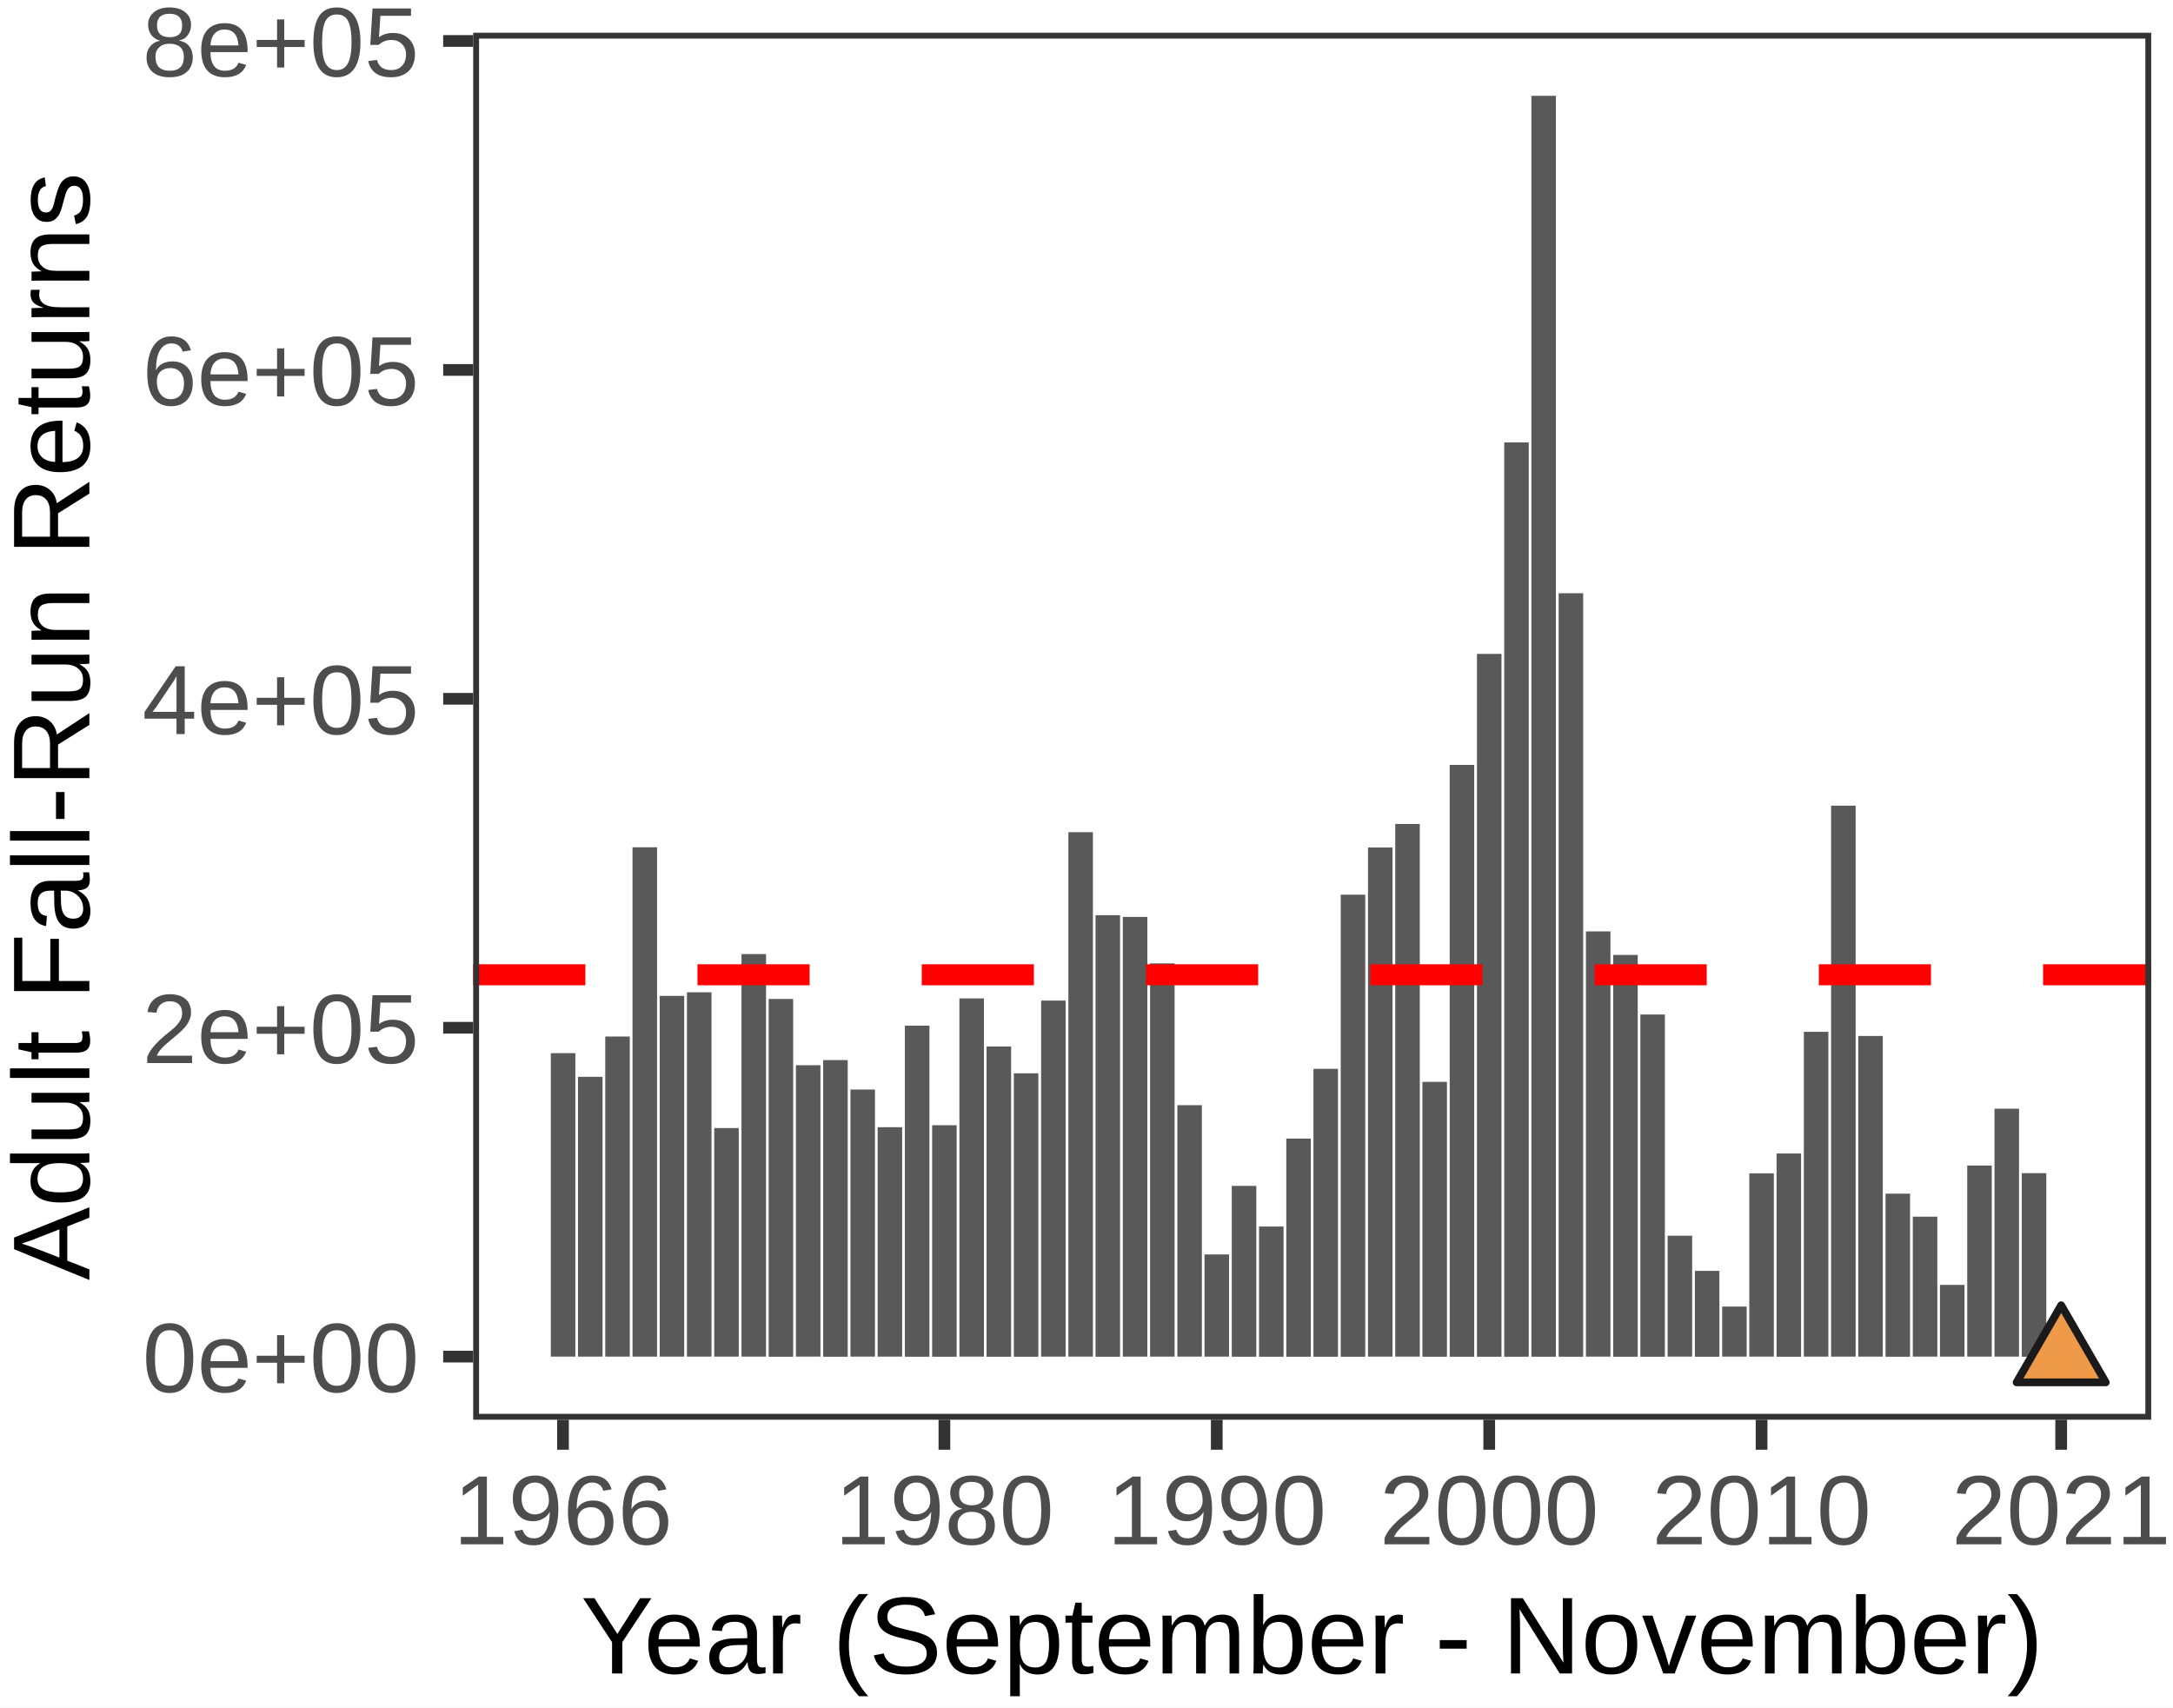
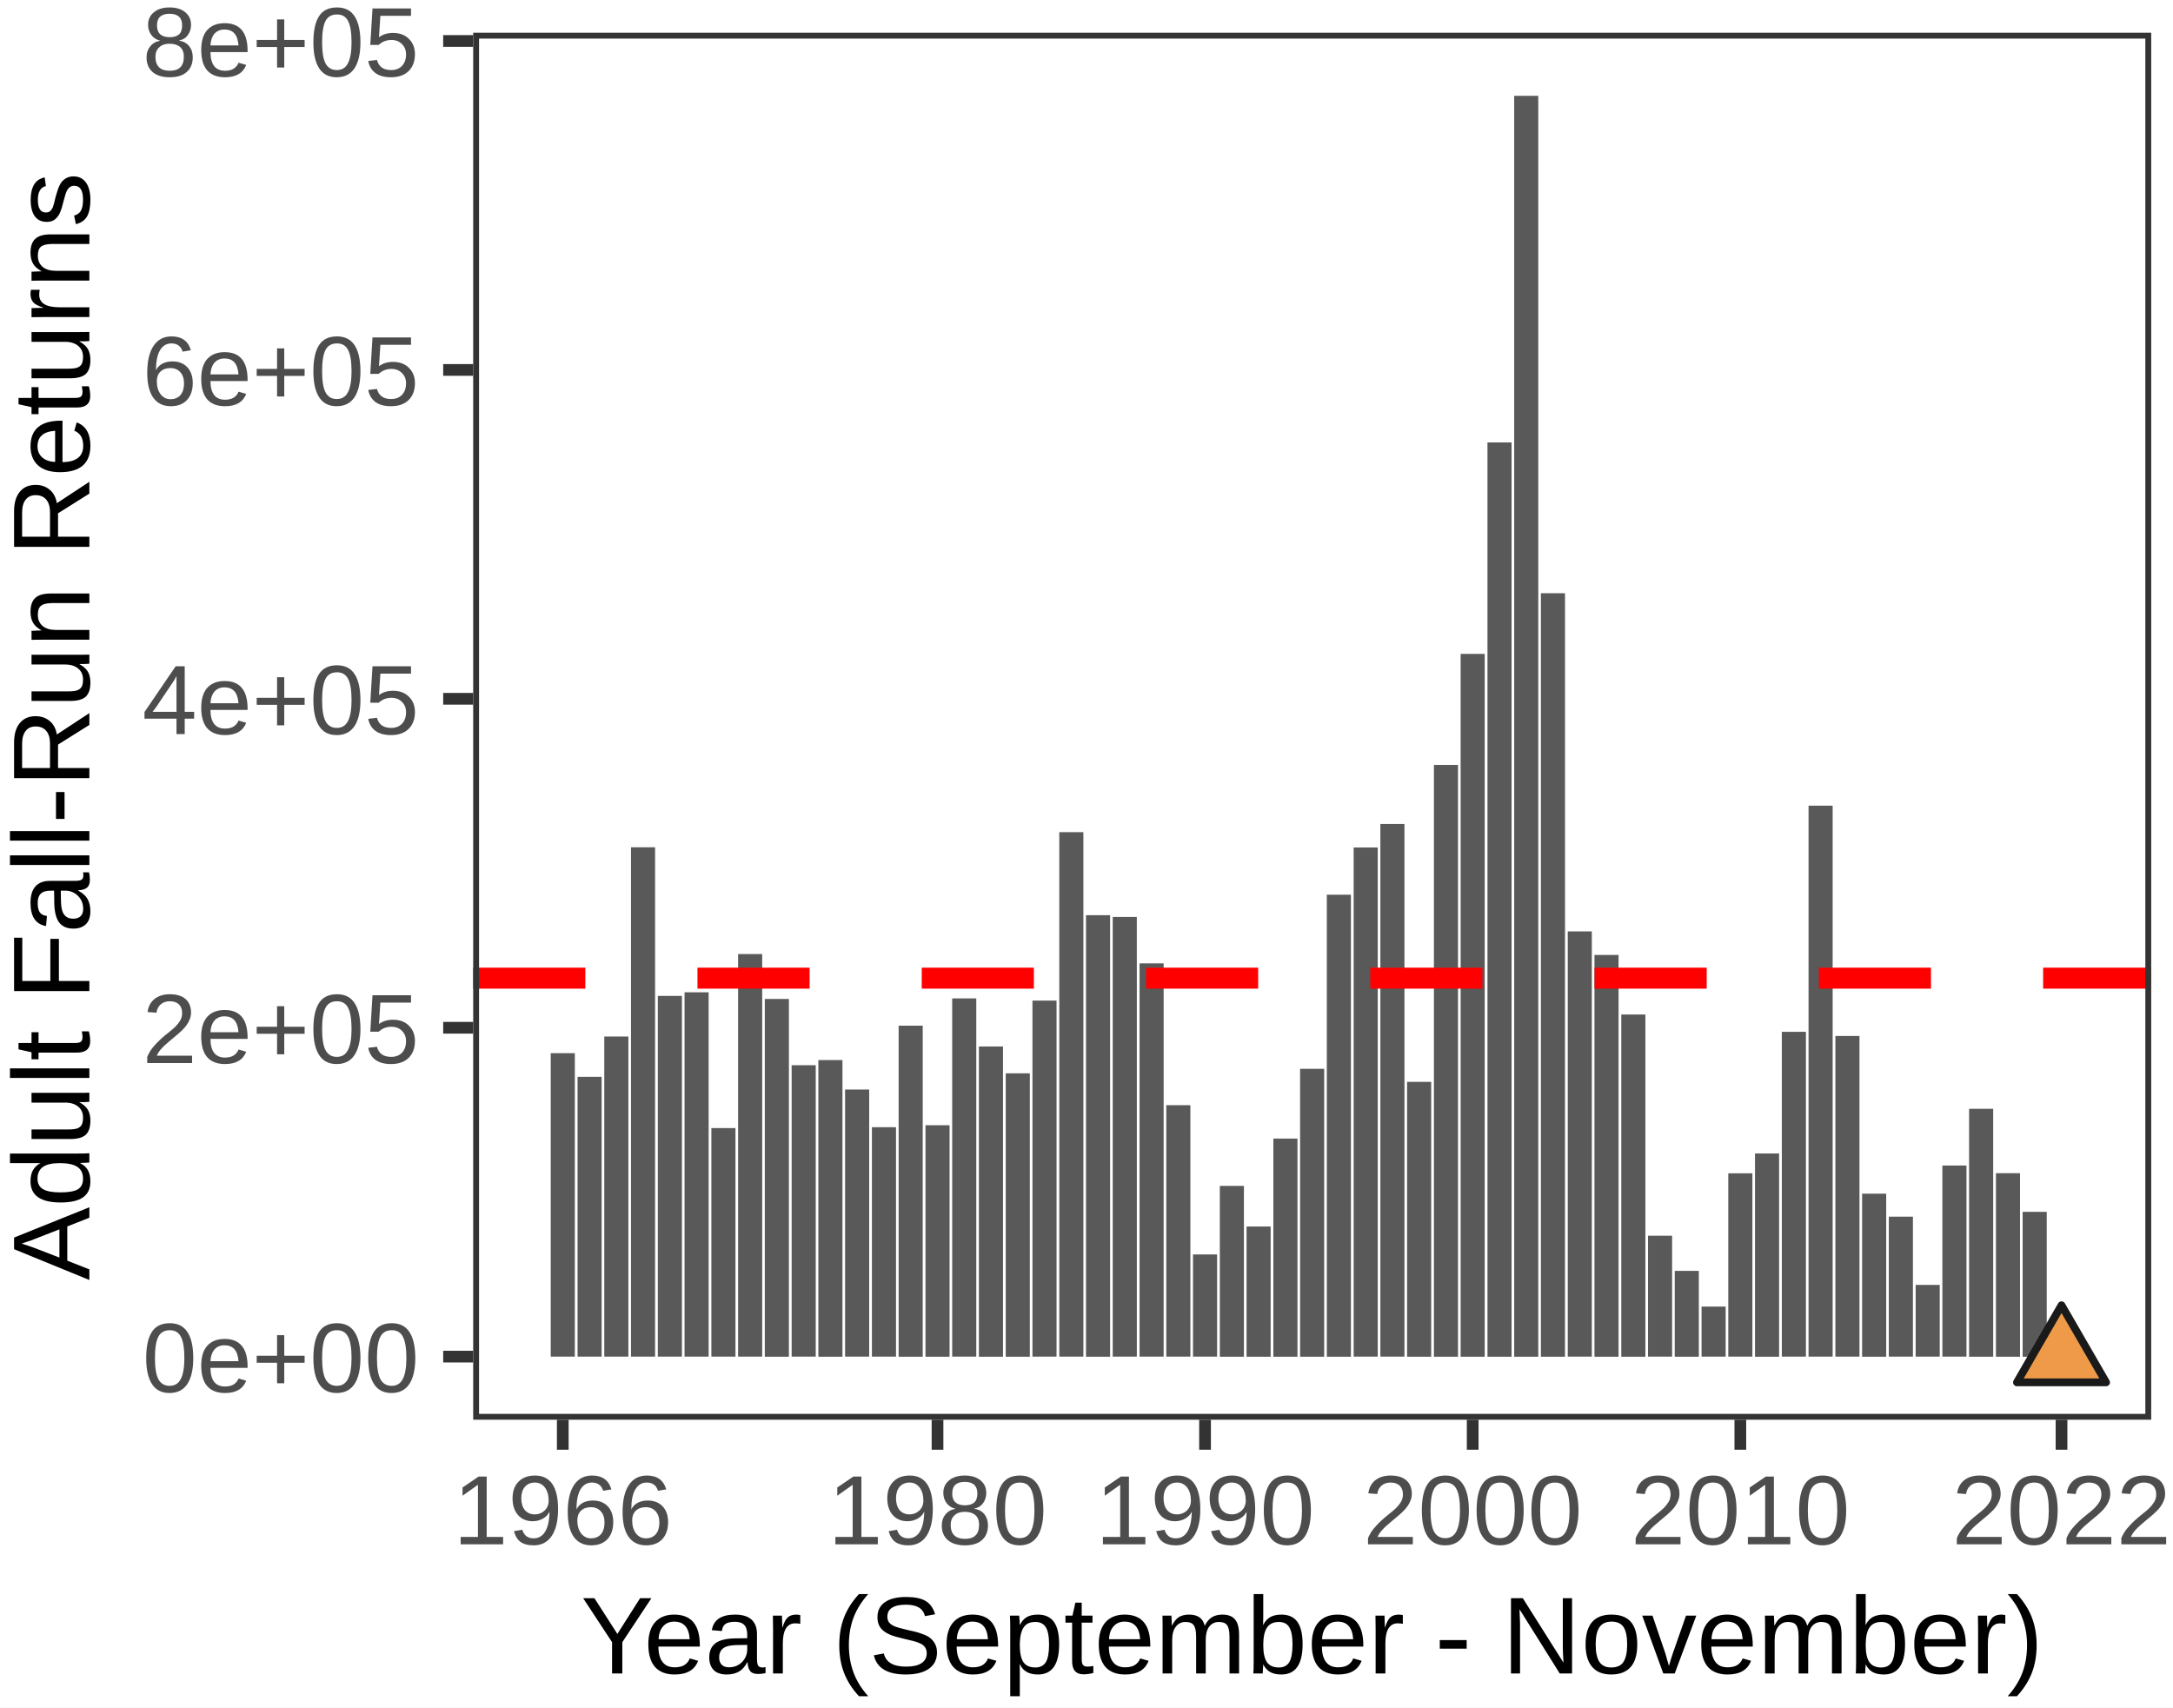
<svg xmlns="http://www.w3.org/2000/svg" class="svglite" width="198.43pt" height="155.91pt" viewBox="0 0 198.43 155.91">
  <defs>
    <style type="text/css">
    .svglite line, .svglite polyline, .svglite polygon, .svglite path, .svglite rect, .svglite circle {
      fill: none;
      stroke: #000000;
      stroke-linecap: round;
      stroke-linejoin: round;
      stroke-miterlimit: 10.00;
    }
    .svglite text {
      white-space: pre;
    }
  </style>
  </defs>
  <rect width="100%" height="100%" style="stroke: none; fill: #FFFFFF;" />
  <defs>
    <clipPath id="cpMC4wMHwxOTguNDN8MC4wMHwxNTUuOTE=">
      <rect x="0.00" y="0.00" width="198.43" height="155.91" />
    </clipPath>
  </defs>
  <g clip-path="url(#cpMC4wMHwxOTguNDN8MC4wMHwxNTUuOTE=)">
    <rect x="0.00" y="0.00" width="198.43" height="155.91" style="stroke-width: 1.07; stroke: #FFFFFF; fill: #FFFFFF;" />
  </g>
  <defs>
    <clipPath id="cpNDMuMjF8MTk2LjQzfDIuOTl8MTI5LjY0">
      <rect x="43.21" y="2.99" width="153.23" height="126.65" />
    </clipPath>
  </defs>
  <g clip-path="url(#cpNDMuMjF8MTk2LjQzfDIuOTl8MTI5LjY0)">
    <rect x="43.21" y="2.99" width="153.23" height="126.65" style="stroke-width: 1.07; stroke: none; fill: #FFFFFF;" />
-     <rect x="184.62" y="107.13" width="2.24" height="16.76" style="stroke-width: 1.07; stroke: none; stroke-linecap: square; stroke-linejoin: miter; fill: #595959;" />
-     <rect x="182.13" y="101.24" width="2.24" height="22.64" style="stroke-width: 1.07; stroke: none; stroke-linecap: square; stroke-linejoin: miter; fill: #595959;" />
-     <rect x="179.64" y="106.43" width="2.24" height="17.45" style="stroke-width: 1.07; stroke: none; stroke-linecap: square; stroke-linejoin: miter; fill: #595959;" />
-     <rect x="177.15" y="117.33" width="2.24" height="6.55" style="stroke-width: 1.07; stroke: none; stroke-linecap: square; stroke-linejoin: miter; fill: #595959;" />
-     <rect x="174.67" y="111.10" width="2.24" height="12.78" style="stroke-width: 1.07; stroke: none; stroke-linecap: square; stroke-linejoin: miter; fill: #595959;" />
-     <rect x="172.18" y="109.00" width="2.24" height="14.89" style="stroke-width: 1.07; stroke: none; stroke-linecap: square; stroke-linejoin: miter; fill: #595959;" />
-     <rect x="169.69" y="94.60" width="2.24" height="29.28" style="stroke-width: 1.07; stroke: none; stroke-linecap: square; stroke-linejoin: miter; fill: #595959;" />
-     <rect x="167.21" y="73.57" width="2.24" height="50.31" style="stroke-width: 1.07; stroke: none; stroke-linecap: square; stroke-linejoin: miter; fill: #595959;" />
-     <rect x="164.72" y="94.22" width="2.24" height="29.66" style="stroke-width: 1.07; stroke: none; stroke-linecap: square; stroke-linejoin: miter; fill: #595959;" />
-     <rect x="162.23" y="105.33" width="2.24" height="18.56" style="stroke-width: 1.07; stroke: none; stroke-linecap: square; stroke-linejoin: miter; fill: #595959;" />
-     <rect x="159.74" y="107.14" width="2.24" height="16.74" style="stroke-width: 1.07; stroke: none; stroke-linecap: square; stroke-linejoin: miter; fill: #595959;" />
-     <rect x="157.26" y="119.31" width="2.24" height="4.57" style="stroke-width: 1.07; stroke: none; stroke-linecap: square; stroke-linejoin: miter; fill: #595959;" />
-     <rect x="154.77" y="116.05" width="2.24" height="7.84" style="stroke-width: 1.07; stroke: none; stroke-linecap: square; stroke-linejoin: miter; fill: #595959;" />
-     <rect x="152.28" y="112.84" width="2.24" height="11.04" style="stroke-width: 1.07; stroke: none; stroke-linecap: square; stroke-linejoin: miter; fill: #595959;" />
-     <rect x="149.79" y="92.64" width="2.24" height="31.25" style="stroke-width: 1.07; stroke: none; stroke-linecap: square; stroke-linejoin: miter; fill: #595959;" />
-     <rect x="147.31" y="87.20" width="2.24" height="36.69" style="stroke-width: 1.07; stroke: none; stroke-linecap: square; stroke-linejoin: miter; fill: #595959;" />
-     <rect x="144.82" y="85.05" width="2.24" height="38.83" style="stroke-width: 1.07; stroke: none; stroke-linecap: square; stroke-linejoin: miter; fill: #595959;" />
-     <rect x="142.33" y="54.17" width="2.24" height="69.72" style="stroke-width: 1.07; stroke: none; stroke-linecap: square; stroke-linejoin: miter; fill: #595959;" />
-     <rect x="139.84" y="8.75" width="2.24" height="115.14" style="stroke-width: 1.07; stroke: none; stroke-linecap: square; stroke-linejoin: miter; fill: #595959;" />
-     <rect x="137.36" y="40.40" width="2.24" height="83.49" style="stroke-width: 1.07; stroke: none; stroke-linecap: square; stroke-linejoin: miter; fill: #595959;" />
-     <rect x="134.87" y="59.71" width="2.24" height="64.18" style="stroke-width: 1.07; stroke: none; stroke-linecap: square; stroke-linejoin: miter; fill: #595959;" />
-     <rect x="132.38" y="69.85" width="2.24" height="54.04" style="stroke-width: 1.07; stroke: none; stroke-linecap: square; stroke-linejoin: miter; fill: #595959;" />
-     <rect x="129.89" y="98.79" width="2.24" height="25.10" style="stroke-width: 1.07; stroke: none; stroke-linecap: square; stroke-linejoin: miter; fill: #595959;" />
-     <rect x="127.41" y="75.24" width="2.24" height="48.64" style="stroke-width: 1.07; stroke: none; stroke-linecap: square; stroke-linejoin: miter; fill: #595959;" />
-     <rect x="124.92" y="77.39" width="2.24" height="46.49" style="stroke-width: 1.07; stroke: none; stroke-linecap: square; stroke-linejoin: miter; fill: #595959;" />
-     <rect x="122.43" y="81.70" width="2.24" height="42.19" style="stroke-width: 1.07; stroke: none; stroke-linecap: square; stroke-linejoin: miter; fill: #595959;" />
-     <rect x="119.94" y="97.60" width="2.24" height="26.29" style="stroke-width: 1.07; stroke: none; stroke-linecap: square; stroke-linejoin: miter; fill: #595959;" />
-     <rect x="117.46" y="103.97" width="2.24" height="19.92" style="stroke-width: 1.07; stroke: none; stroke-linecap: square; stroke-linejoin: miter; fill: #595959;" />
-     <rect x="114.97" y="112.00" width="2.24" height="11.89" style="stroke-width: 1.07; stroke: none; stroke-linecap: square; stroke-linejoin: miter; fill: #595959;" />
-     <rect x="112.48" y="108.29" width="2.24" height="15.60" style="stroke-width: 1.07; stroke: none; stroke-linecap: square; stroke-linejoin: miter; fill: #595959;" />
-     <rect x="109.99" y="114.55" width="2.24" height="9.33" style="stroke-width: 1.07; stroke: none; stroke-linecap: square; stroke-linejoin: miter; fill: #595959;" />
-     <rect x="107.51" y="100.92" width="2.24" height="22.96" style="stroke-width: 1.07; stroke: none; stroke-linecap: square; stroke-linejoin: miter; fill: #595959;" />
-     <rect x="105.02" y="87.97" width="2.24" height="35.91" style="stroke-width: 1.07; stroke: none; stroke-linecap: square; stroke-linejoin: miter; fill: #595959;" />
-     <rect x="102.53" y="83.73" width="2.24" height="40.15" style="stroke-width: 1.07; stroke: none; stroke-linecap: square; stroke-linejoin: miter; fill: #595959;" />
-     <rect x="100.04" y="83.57" width="2.24" height="40.32" style="stroke-width: 1.07; stroke: none; stroke-linecap: square; stroke-linejoin: miter; fill: #595959;" />
-     <rect x="97.56" y="75.99" width="2.24" height="47.89" style="stroke-width: 1.07; stroke: none; stroke-linecap: square; stroke-linejoin: miter; fill: #595959;" />
-     <rect x="95.07" y="91.37" width="2.24" height="32.51" style="stroke-width: 1.07; stroke: none; stroke-linecap: square; stroke-linejoin: miter; fill: #595959;" />
-     <rect x="92.58" y="98.01" width="2.24" height="25.88" style="stroke-width: 1.07; stroke: none; stroke-linecap: square; stroke-linejoin: miter; fill: #595959;" />
-     <rect x="90.09" y="95.56" width="2.24" height="28.33" style="stroke-width: 1.07; stroke: none; stroke-linecap: square; stroke-linejoin: miter; fill: #595959;" />
-     <rect x="87.61" y="91.17" width="2.24" height="32.71" style="stroke-width: 1.07; stroke: none; stroke-linecap: square; stroke-linejoin: miter; fill: #595959;" />
-     <rect x="85.12" y="102.75" width="2.24" height="21.14" style="stroke-width: 1.07; stroke: none; stroke-linecap: square; stroke-linejoin: miter; fill: #595959;" />
-     <rect x="82.63" y="93.66" width="2.24" height="30.23" style="stroke-width: 1.07; stroke: none; stroke-linecap: square; stroke-linejoin: miter; fill: #595959;" />
-     <rect x="80.14" y="102.93" width="2.24" height="20.95" style="stroke-width: 1.07; stroke: none; stroke-linecap: square; stroke-linejoin: miter; fill: #595959;" />
-     <rect x="77.66" y="99.49" width="2.24" height="24.39" style="stroke-width: 1.07; stroke: none; stroke-linecap: square; stroke-linejoin: miter; fill: #595959;" />
-     <rect x="75.17" y="96.80" width="2.24" height="27.09" style="stroke-width: 1.07; stroke: none; stroke-linecap: square; stroke-linejoin: miter; fill: #595959;" />
-     <rect x="72.68" y="97.27" width="2.24" height="26.61" style="stroke-width: 1.07; stroke: none; stroke-linecap: square; stroke-linejoin: miter; fill: #595959;" />
-     <rect x="70.19" y="91.22" width="2.24" height="32.67" style="stroke-width: 1.07; stroke: none; stroke-linecap: square; stroke-linejoin: miter; fill: #595959;" />
-     <rect x="67.71" y="87.12" width="2.24" height="36.76" style="stroke-width: 1.07; stroke: none; stroke-linecap: square; stroke-linejoin: miter; fill: #595959;" />
-     <rect x="65.22" y="103.01" width="2.24" height="20.87" style="stroke-width: 1.07; stroke: none; stroke-linecap: square; stroke-linejoin: miter; fill: #595959;" />
-     <rect x="62.73" y="90.61" width="2.24" height="33.27" style="stroke-width: 1.07; stroke: none; stroke-linecap: square; stroke-linejoin: miter; fill: #595959;" />
-     <rect x="60.24" y="90.94" width="2.24" height="32.94" style="stroke-width: 1.07; stroke: none; stroke-linecap: square; stroke-linejoin: miter; fill: #595959;" />
-     <rect x="57.76" y="77.37" width="2.24" height="46.51" style="stroke-width: 1.07; stroke: none; stroke-linecap: square; stroke-linejoin: miter; fill: #595959;" />
-     <rect x="55.27" y="94.65" width="2.24" height="29.23" style="stroke-width: 1.07; stroke: none; stroke-linecap: square; stroke-linejoin: miter; fill: #595959;" />
-     <rect x="52.78" y="98.33" width="2.24" height="25.55" style="stroke-width: 1.07; stroke: none; stroke-linecap: square; stroke-linejoin: miter; fill: #595959;" />
-     <rect x="50.30" y="96.17" width="2.24" height="27.71" style="stroke-width: 1.07; stroke: none; stroke-linecap: square; stroke-linejoin: miter; fill: #595959;" />
-     <polygon points="188.22,119.19 192.29,126.23 184.15,126.23 " style="stroke-width: 0.71; stroke: #1A1A1A; fill: #EE9A49;" />
-     <line x1="43.21" y1="89.01" x2="196.43" y2="89.01" style="stroke-width: 1.92; stroke: #FF0000; stroke-dasharray: 10.24,10.24; stroke-linecap: butt;" />
+     <rect x="184.70" y="110.66" width="2.20" height="13.23" style="stroke-width: 1.07; stroke: none; stroke-linecap: butt; stroke-linejoin: miter; fill: #595959;" />
+     <rect x="182.26" y="107.13" width="2.20" height="16.76" style="stroke-width: 1.07; stroke: none; stroke-linecap: butt; stroke-linejoin: miter; fill: #595959;" />
+     <rect x="179.81" y="101.25" width="2.20" height="22.64" style="stroke-width: 1.07; stroke: none; stroke-linecap: butt; stroke-linejoin: miter; fill: #595959;" />
+     <rect x="177.37" y="106.43" width="2.20" height="17.45" style="stroke-width: 1.07; stroke: none; stroke-linecap: butt; stroke-linejoin: miter; fill: #595959;" />
+     <rect x="174.93" y="117.33" width="2.20" height="6.55" style="stroke-width: 1.07; stroke: none; stroke-linecap: butt; stroke-linejoin: miter; fill: #595959;" />
+     <rect x="172.48" y="111.10" width="2.20" height="12.78" style="stroke-width: 1.07; stroke: none; stroke-linecap: butt; stroke-linejoin: miter; fill: #595959;" />
+     <rect x="170.04" y="109.00" width="2.20" height="14.89" style="stroke-width: 1.07; stroke: none; stroke-linecap: butt; stroke-linejoin: miter; fill: #595959;" />
+     <rect x="167.60" y="94.60" width="2.20" height="29.28" style="stroke-width: 1.07; stroke: none; stroke-linecap: butt; stroke-linejoin: miter; fill: #595959;" />
+     <rect x="165.15" y="73.57" width="2.20" height="50.31" style="stroke-width: 1.07; stroke: none; stroke-linecap: butt; stroke-linejoin: miter; fill: #595959;" />
+     <rect x="162.71" y="94.22" width="2.20" height="29.66" style="stroke-width: 1.07; stroke: none; stroke-linecap: butt; stroke-linejoin: miter; fill: #595959;" />
+     <rect x="160.26" y="105.33" width="2.20" height="18.56" style="stroke-width: 1.07; stroke: none; stroke-linecap: butt; stroke-linejoin: miter; fill: #595959;" />
+     <rect x="157.82" y="107.14" width="2.20" height="16.74" style="stroke-width: 1.07; stroke: none; stroke-linecap: butt; stroke-linejoin: miter; fill: #595959;" />
+     <rect x="155.38" y="119.31" width="2.20" height="4.57" style="stroke-width: 1.07; stroke: none; stroke-linecap: butt; stroke-linejoin: miter; fill: #595959;" />
+     <rect x="152.93" y="116.05" width="2.20" height="7.84" style="stroke-width: 1.07; stroke: none; stroke-linecap: butt; stroke-linejoin: miter; fill: #595959;" />
+     <rect x="150.49" y="112.84" width="2.20" height="11.04" style="stroke-width: 1.07; stroke: none; stroke-linecap: butt; stroke-linejoin: miter; fill: #595959;" />
+     <rect x="148.05" y="92.64" width="2.20" height="31.25" style="stroke-width: 1.07; stroke: none; stroke-linecap: butt; stroke-linejoin: miter; fill: #595959;" />
+     <rect x="145.60" y="87.20" width="2.20" height="36.69" style="stroke-width: 1.07; stroke: none; stroke-linecap: butt; stroke-linejoin: miter; fill: #595959;" />
+     <rect x="143.16" y="85.05" width="2.20" height="38.83" style="stroke-width: 1.07; stroke: none; stroke-linecap: butt; stroke-linejoin: miter; fill: #595959;" />
+     <rect x="140.71" y="54.17" width="2.20" height="69.72" style="stroke-width: 1.07; stroke: none; stroke-linecap: butt; stroke-linejoin: miter; fill: #595959;" />
+     <rect x="138.27" y="8.75" width="2.20" height="115.14" style="stroke-width: 1.07; stroke: none; stroke-linecap: butt; stroke-linejoin: miter; fill: #595959;" />
+     <rect x="135.83" y="40.40" width="2.20" height="83.49" style="stroke-width: 1.07; stroke: none; stroke-linecap: butt; stroke-linejoin: miter; fill: #595959;" />
+     <rect x="133.38" y="59.71" width="2.20" height="64.18" style="stroke-width: 1.07; stroke: none; stroke-linecap: butt; stroke-linejoin: miter; fill: #595959;" />
+     <rect x="130.94" y="69.85" width="2.20" height="54.04" style="stroke-width: 1.07; stroke: none; stroke-linecap: butt; stroke-linejoin: miter; fill: #595959;" />
+     <rect x="128.49" y="98.79" width="2.20" height="25.10" style="stroke-width: 1.07; stroke: none; stroke-linecap: butt; stroke-linejoin: miter; fill: #595959;" />
+     <rect x="126.05" y="75.24" width="2.20" height="48.64" style="stroke-width: 1.07; stroke: none; stroke-linecap: butt; stroke-linejoin: miter; fill: #595959;" />
+     <rect x="123.61" y="77.39" width="2.20" height="46.49" style="stroke-width: 1.07; stroke: none; stroke-linecap: butt; stroke-linejoin: miter; fill: #595959;" />
+     <rect x="121.16" y="81.70" width="2.20" height="42.19" style="stroke-width: 1.07; stroke: none; stroke-linecap: butt; stroke-linejoin: miter; fill: #595959;" />
+     <rect x="118.72" y="97.60" width="2.20" height="26.29" style="stroke-width: 1.07; stroke: none; stroke-linecap: butt; stroke-linejoin: miter; fill: #595959;" />
+     <rect x="116.28" y="103.97" width="2.20" height="19.92" style="stroke-width: 1.07; stroke: none; stroke-linecap: butt; stroke-linejoin: miter; fill: #595959;" />
+     <rect x="113.83" y="112.00" width="2.20" height="11.89" style="stroke-width: 1.07; stroke: none; stroke-linecap: butt; stroke-linejoin: miter; fill: #595959;" />
+     <rect x="111.39" y="108.29" width="2.20" height="15.60" style="stroke-width: 1.07; stroke: none; stroke-linecap: butt; stroke-linejoin: miter; fill: #595959;" />
+     <rect x="108.94" y="114.55" width="2.20" height="9.33" style="stroke-width: 1.07; stroke: none; stroke-linecap: butt; stroke-linejoin: miter; fill: #595959;" />
+     <rect x="106.50" y="100.92" width="2.20" height="22.96" style="stroke-width: 1.07; stroke: none; stroke-linecap: butt; stroke-linejoin: miter; fill: #595959;" />
+     <rect x="104.06" y="87.97" width="2.20" height="35.91" style="stroke-width: 1.07; stroke: none; stroke-linecap: butt; stroke-linejoin: miter; fill: #595959;" />
+     <rect x="101.61" y="83.73" width="2.20" height="40.15" style="stroke-width: 1.07; stroke: none; stroke-linecap: butt; stroke-linejoin: miter; fill: #595959;" />
+     <rect x="99.17" y="83.57" width="2.20" height="40.32" style="stroke-width: 1.07; stroke: none; stroke-linecap: butt; stroke-linejoin: miter; fill: #595959;" />
+     <rect x="96.73" y="75.99" width="2.20" height="47.89" style="stroke-width: 1.07; stroke: none; stroke-linecap: butt; stroke-linejoin: miter; fill: #595959;" />
+     <rect x="94.28" y="91.37" width="2.20" height="32.51" style="stroke-width: 1.07; stroke: none; stroke-linecap: butt; stroke-linejoin: miter; fill: #595959;" />
+     <rect x="91.84" y="98.01" width="2.20" height="25.88" style="stroke-width: 1.07; stroke: none; stroke-linecap: butt; stroke-linejoin: miter; fill: #595959;" />
+     <rect x="89.39" y="95.56" width="2.20" height="28.33" style="stroke-width: 1.07; stroke: none; stroke-linecap: butt; stroke-linejoin: miter; fill: #595959;" />
+     <rect x="86.95" y="91.17" width="2.20" height="32.71" style="stroke-width: 1.07; stroke: none; stroke-linecap: butt; stroke-linejoin: miter; fill: #595959;" />
+     <rect x="84.51" y="102.75" width="2.20" height="21.14" style="stroke-width: 1.07; stroke: none; stroke-linecap: butt; stroke-linejoin: miter; fill: #595959;" />
+     <rect x="82.06" y="93.66" width="2.20" height="30.23" style="stroke-width: 1.07; stroke: none; stroke-linecap: butt; stroke-linejoin: miter; fill: #595959;" />
+     <rect x="79.62" y="102.93" width="2.20" height="20.95" style="stroke-width: 1.07; stroke: none; stroke-linecap: butt; stroke-linejoin: miter; fill: #595959;" />
+     <rect x="77.17" y="99.49" width="2.20" height="24.39" style="stroke-width: 1.07; stroke: none; stroke-linecap: butt; stroke-linejoin: miter; fill: #595959;" />
+     <rect x="74.73" y="96.80" width="2.20" height="27.09" style="stroke-width: 1.07; stroke: none; stroke-linecap: butt; stroke-linejoin: miter; fill: #595959;" />
+     <rect x="72.29" y="97.27" width="2.20" height="26.61" style="stroke-width: 1.07; stroke: none; stroke-linecap: butt; stroke-linejoin: miter; fill: #595959;" />
+     <rect x="69.84" y="91.22" width="2.20" height="32.67" style="stroke-width: 1.07; stroke: none; stroke-linecap: butt; stroke-linejoin: miter; fill: #595959;" />
+     <rect x="67.40" y="87.12" width="2.20" height="36.76" style="stroke-width: 1.07; stroke: none; stroke-linecap: butt; stroke-linejoin: miter; fill: #595959;" />
+     <rect x="64.96" y="103.01" width="2.20" height="20.87" style="stroke-width: 1.07; stroke: none; stroke-linecap: butt; stroke-linejoin: miter; fill: #595959;" />
+     <rect x="62.51" y="90.61" width="2.20" height="33.27" style="stroke-width: 1.07; stroke: none; stroke-linecap: butt; stroke-linejoin: miter; fill: #595959;" />
+     <rect x="60.07" y="90.94" width="2.20" height="32.94" style="stroke-width: 1.07; stroke: none; stroke-linecap: butt; stroke-linejoin: miter; fill: #595959;" />
+     <rect x="57.62" y="77.37" width="2.20" height="46.51" style="stroke-width: 1.07; stroke: none; stroke-linecap: butt; stroke-linejoin: miter; fill: #595959;" />
+     <rect x="55.18" y="94.65" width="2.20" height="29.23" style="stroke-width: 1.07; stroke: none; stroke-linecap: butt; stroke-linejoin: miter; fill: #595959;" />
+     <rect x="52.74" y="98.33" width="2.20" height="25.55" style="stroke-width: 1.07; stroke: none; stroke-linecap: butt; stroke-linejoin: miter; fill: #595959;" />
+     <rect x="50.29" y="96.17" width="2.20" height="27.71" style="stroke-width: 1.07; stroke: none; stroke-linecap: butt; stroke-linejoin: miter; fill: #595959;" />
+     <polygon points="188.25,119.19 192.32,126.23 184.18,126.23 " style="stroke-width: 0.71; stroke: #1A1A1A; fill: #EE9A49;" />
+     <line x1="43.21" y1="89.32" x2="196.43" y2="89.32" style="stroke-width: 1.92; stroke: #FF0000; stroke-dasharray: 10.24,10.24; stroke-linecap: butt;" />
    <rect x="43.21" y="2.99" width="153.23" height="126.65" style="stroke-width: 1.07; stroke: #333333;" />
  </g>
  <g clip-path="url(#cpMC4wMHwxOTguNDN8MC4wMHwxNTUuOTE=)">
    <text x="38.27" y="127.11" text-anchor="end" style="font-size: 9.00px;fill: #4D4D4D; font-family: &quot;Arial&quot;;" textLength="25.27px" lengthAdjust="spacingAndGlyphs">0e+00</text>
    <text x="38.27" y="97.07" text-anchor="end" style="font-size: 9.00px;fill: #4D4D4D; font-family: &quot;Arial&quot;;" textLength="25.27px" lengthAdjust="spacingAndGlyphs">2e+05</text>
    <text x="38.27" y="67.03" text-anchor="end" style="font-size: 9.00px;fill: #4D4D4D; font-family: &quot;Arial&quot;;" textLength="25.27px" lengthAdjust="spacingAndGlyphs">4e+05</text>
    <text x="38.27" y="37.00" text-anchor="end" style="font-size: 9.00px;fill: #4D4D4D; font-family: &quot;Arial&quot;;" textLength="25.27px" lengthAdjust="spacingAndGlyphs">6e+05</text>
    <text x="38.27" y="6.96" text-anchor="end" style="font-size: 9.00px;fill: #4D4D4D; font-family: &quot;Arial&quot;;" textLength="25.27px" lengthAdjust="spacingAndGlyphs">8e+05</text>
    <polyline points="40.47,123.88 43.21,123.88 " style="stroke-width: 1.07; stroke: #333333; stroke-linecap: butt;" />
    <polyline points="40.47,93.85 43.21,93.85 " style="stroke-width: 1.07; stroke: #333333; stroke-linecap: butt;" />
    <polyline points="40.47,63.81 43.21,63.81 " style="stroke-width: 1.07; stroke: #333333; stroke-linecap: butt;" />
    <polyline points="40.47,33.78 43.21,33.78 " style="stroke-width: 1.07; stroke: #333333; stroke-linecap: butt;" />
    <polyline points="40.47,3.74 43.21,3.74 " style="stroke-width: 1.07; stroke: #333333; stroke-linecap: butt;" />
-     <polyline points="51.41,132.38 51.41,129.64 " style="stroke-width: 1.07; stroke: #333333; stroke-linecap: butt;" />
-     <polyline points="86.24,132.38 86.24,129.64 " style="stroke-width: 1.07; stroke: #333333; stroke-linecap: butt;" />
-     <polyline points="111.11,132.38 111.11,129.64 " style="stroke-width: 1.07; stroke: #333333; stroke-linecap: butt;" />
-     <polyline points="135.99,132.38 135.99,129.64 " style="stroke-width: 1.07; stroke: #333333; stroke-linecap: butt;" />
-     <polyline points="160.86,132.38 160.86,129.64 " style="stroke-width: 1.07; stroke: #333333; stroke-linecap: butt;" />
-     <polyline points="188.22,132.38 188.22,129.64 " style="stroke-width: 1.07; stroke: #333333; stroke-linecap: butt;" />
-     <text x="51.41" y="141.02" text-anchor="middle" style="font-size: 9.00px;fill: #4D4D4D; font-family: &quot;Arial&quot;;" textLength="20.02px" lengthAdjust="spacingAndGlyphs">1966</text>
-     <text x="86.24" y="141.02" text-anchor="middle" style="font-size: 9.00px;fill: #4D4D4D; font-family: &quot;Arial&quot;;" textLength="20.02px" lengthAdjust="spacingAndGlyphs">1980</text>
-     <text x="111.11" y="141.02" text-anchor="middle" style="font-size: 9.00px;fill: #4D4D4D; font-family: &quot;Arial&quot;;" textLength="20.02px" lengthAdjust="spacingAndGlyphs">1990</text>
-     <text x="135.99" y="141.02" text-anchor="middle" style="font-size: 9.00px;fill: #4D4D4D; font-family: &quot;Arial&quot;;" textLength="20.02px" lengthAdjust="spacingAndGlyphs">2000</text>
-     <text x="160.86" y="141.02" text-anchor="middle" style="font-size: 9.00px;fill: #4D4D4D; font-family: &quot;Arial&quot;;" textLength="20.02px" lengthAdjust="spacingAndGlyphs">2010</text>
-     <text x="188.22" y="141.02" text-anchor="middle" style="font-size: 9.00px;fill: #4D4D4D; font-family: &quot;Arial&quot;;" textLength="20.02px" lengthAdjust="spacingAndGlyphs">2021</text>
+     <polyline points="51.39,132.38 51.39,129.64 " style="stroke-width: 1.07; stroke: #333333; stroke-linecap: butt;" />
+     <polyline points="85.61,132.38 85.61,129.64 " style="stroke-width: 1.07; stroke: #333333; stroke-linecap: butt;" />
+     <polyline points="110.04,132.38 110.04,129.64 " style="stroke-width: 1.07; stroke: #333333; stroke-linecap: butt;" />
+     <polyline points="134.48,132.38 134.48,129.64 " style="stroke-width: 1.07; stroke: #333333; stroke-linecap: butt;" />
+     <polyline points="158.92,132.38 158.92,129.64 " style="stroke-width: 1.07; stroke: #333333; stroke-linecap: butt;" />
+     <polyline points="188.25,132.38 188.25,129.64 " style="stroke-width: 1.07; stroke: #333333; stroke-linecap: butt;" />
+     <text x="51.39" y="141.02" text-anchor="middle" style="font-size: 9.00px;fill: #4D4D4D; font-family: &quot;Arial&quot;;" textLength="20.02px" lengthAdjust="spacingAndGlyphs">1966</text>
+     <text x="85.61" y="141.02" text-anchor="middle" style="font-size: 9.00px;fill: #4D4D4D; font-family: &quot;Arial&quot;;" textLength="20.02px" lengthAdjust="spacingAndGlyphs">1980</text>
+     <text x="110.04" y="141.02" text-anchor="middle" style="font-size: 9.00px;fill: #4D4D4D; font-family: &quot;Arial&quot;;" textLength="20.02px" lengthAdjust="spacingAndGlyphs">1990</text>
+     <text x="134.48" y="141.02" text-anchor="middle" style="font-size: 9.00px;fill: #4D4D4D; font-family: &quot;Arial&quot;;" textLength="20.02px" lengthAdjust="spacingAndGlyphs">2000</text>
+     <text x="158.92" y="141.02" text-anchor="middle" style="font-size: 9.00px;fill: #4D4D4D; font-family: &quot;Arial&quot;;" textLength="20.02px" lengthAdjust="spacingAndGlyphs">2010</text>
+     <text x="188.25" y="141.02" text-anchor="middle" style="font-size: 9.00px;fill: #4D4D4D; font-family: &quot;Arial&quot;;" textLength="20.02px" lengthAdjust="spacingAndGlyphs">2022</text>
    <text x="119.82" y="152.81" text-anchor="middle" style="font-size: 10.00px; font-family: &quot;Arial&quot;;" textLength="133.65px" lengthAdjust="spacingAndGlyphs">Year (September - November)</text>
    <text transform="translate(8.16,66.32) rotate(-90)" text-anchor="middle" style="font-size: 10.00px; font-family: &quot;Arial&quot;;" textLength="101.20px" lengthAdjust="spacingAndGlyphs">Adult Fall-Run Returns</text>
  </g>
</svg>
